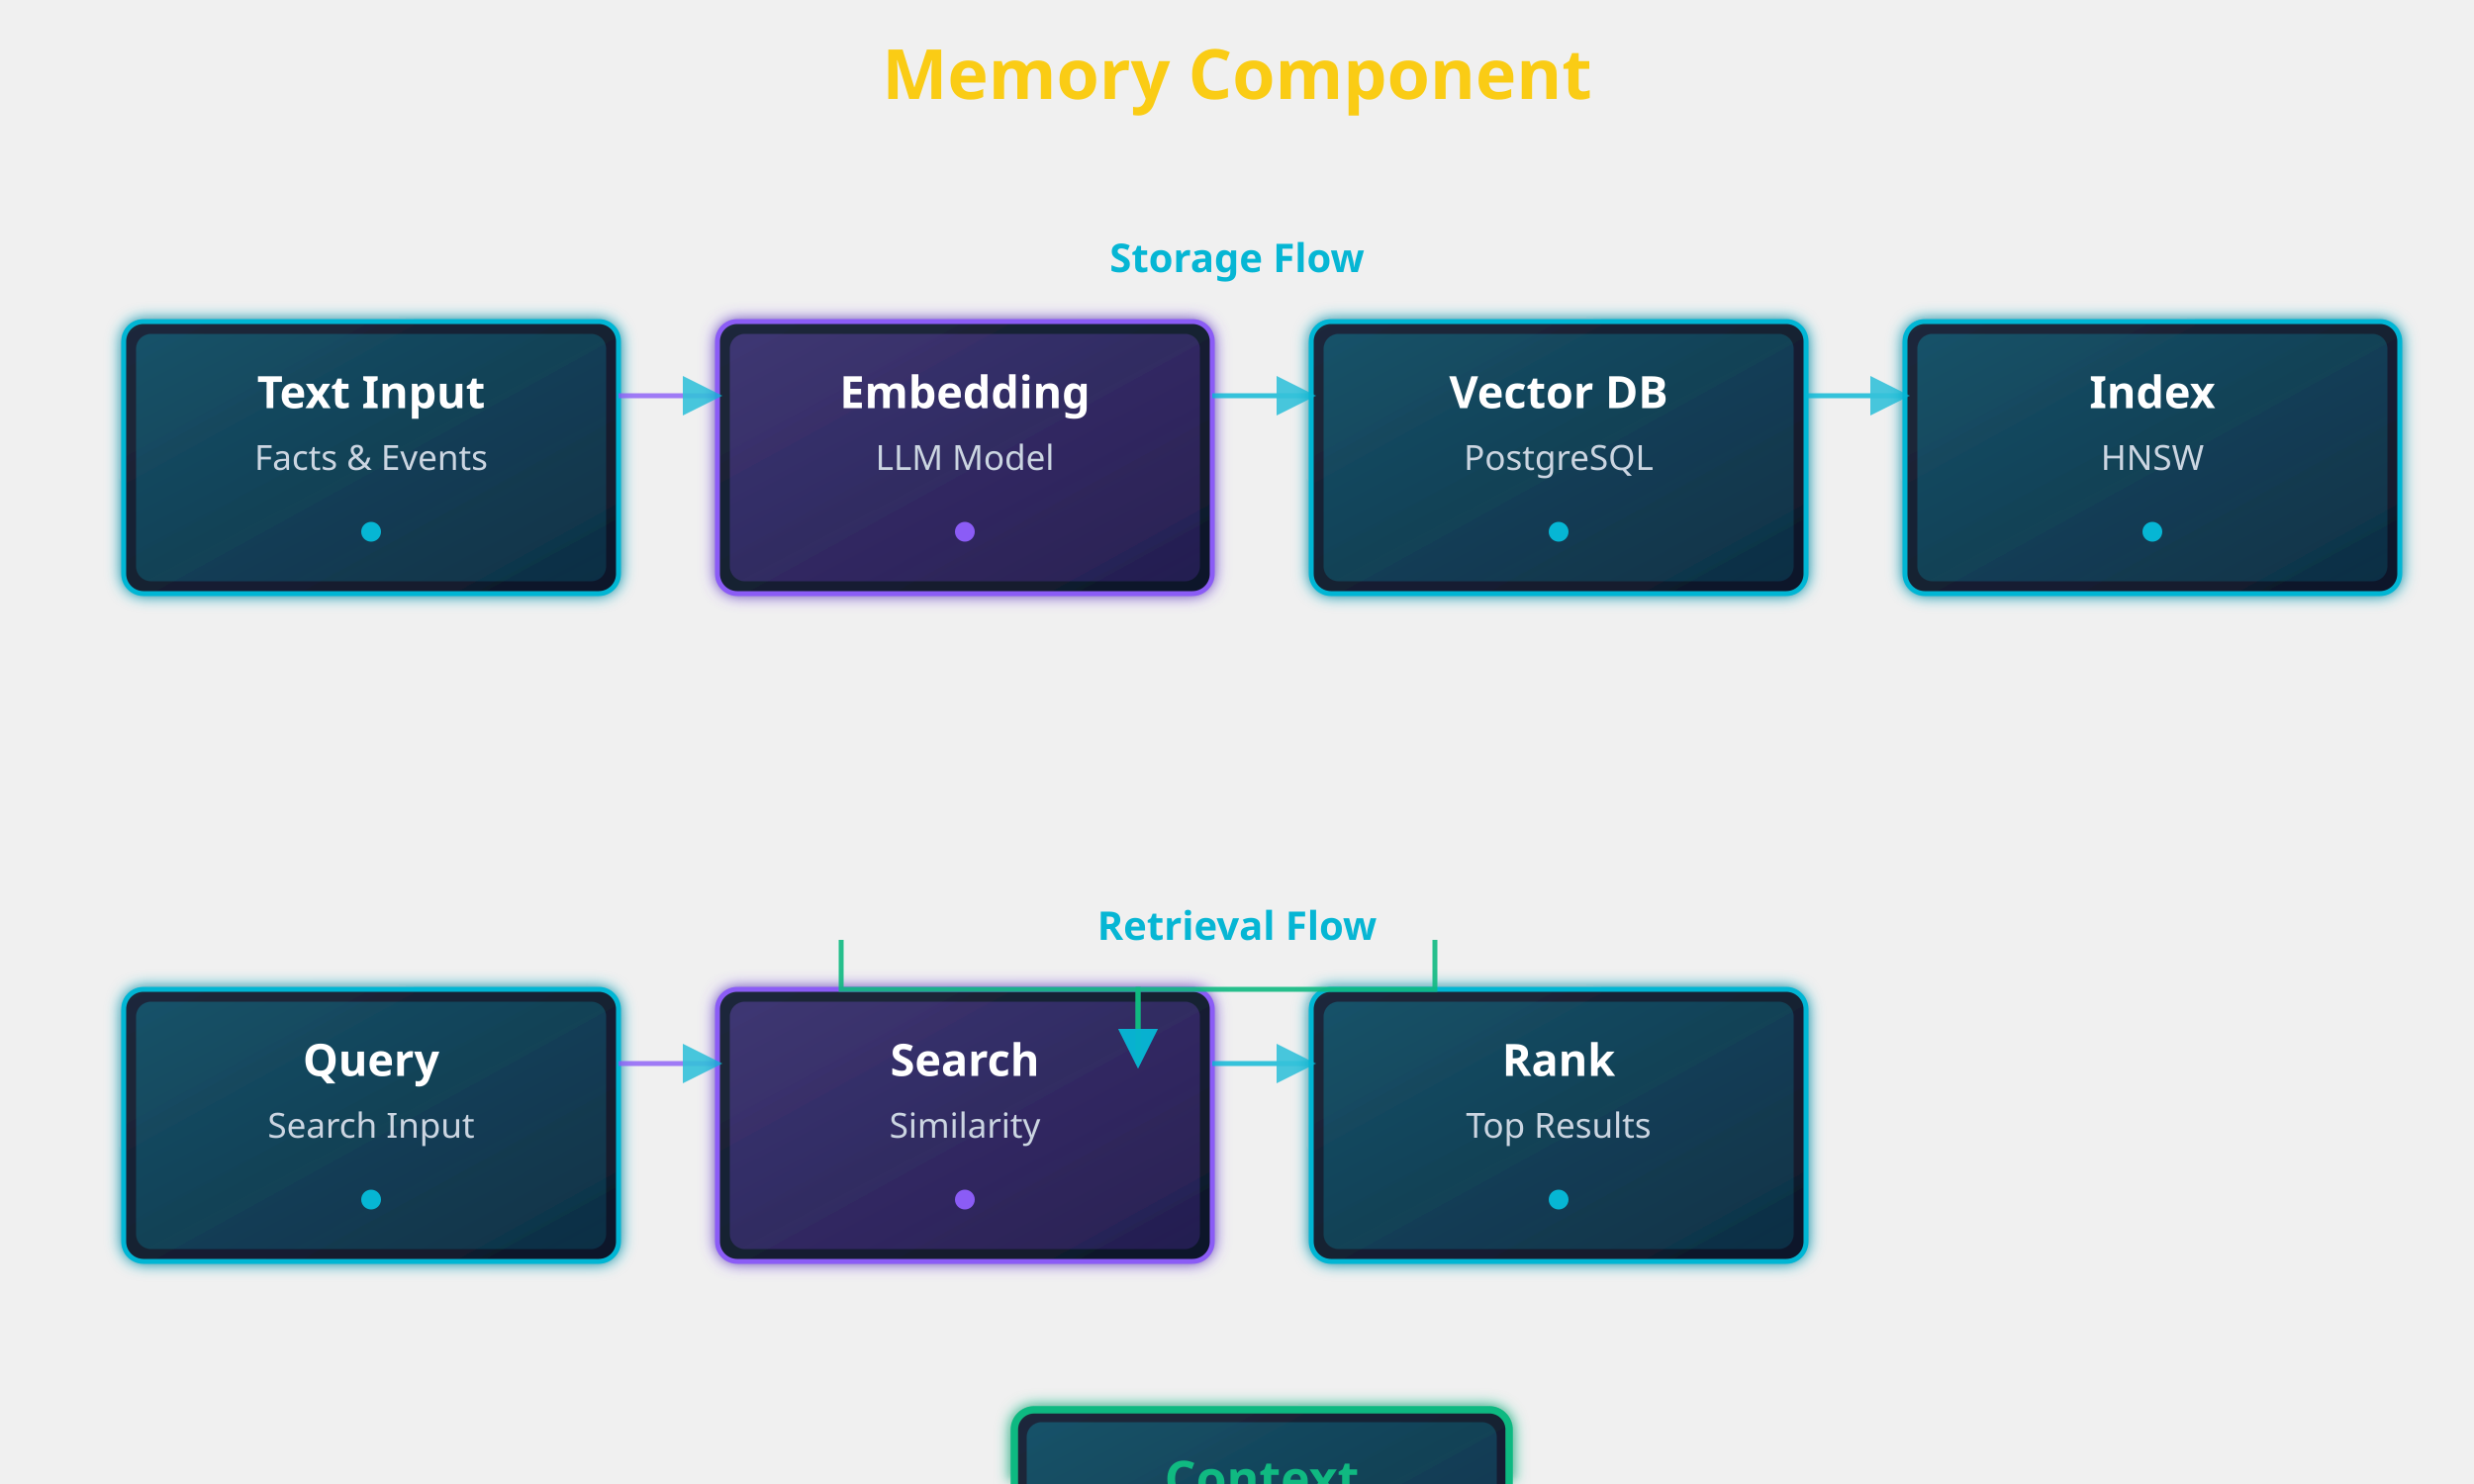
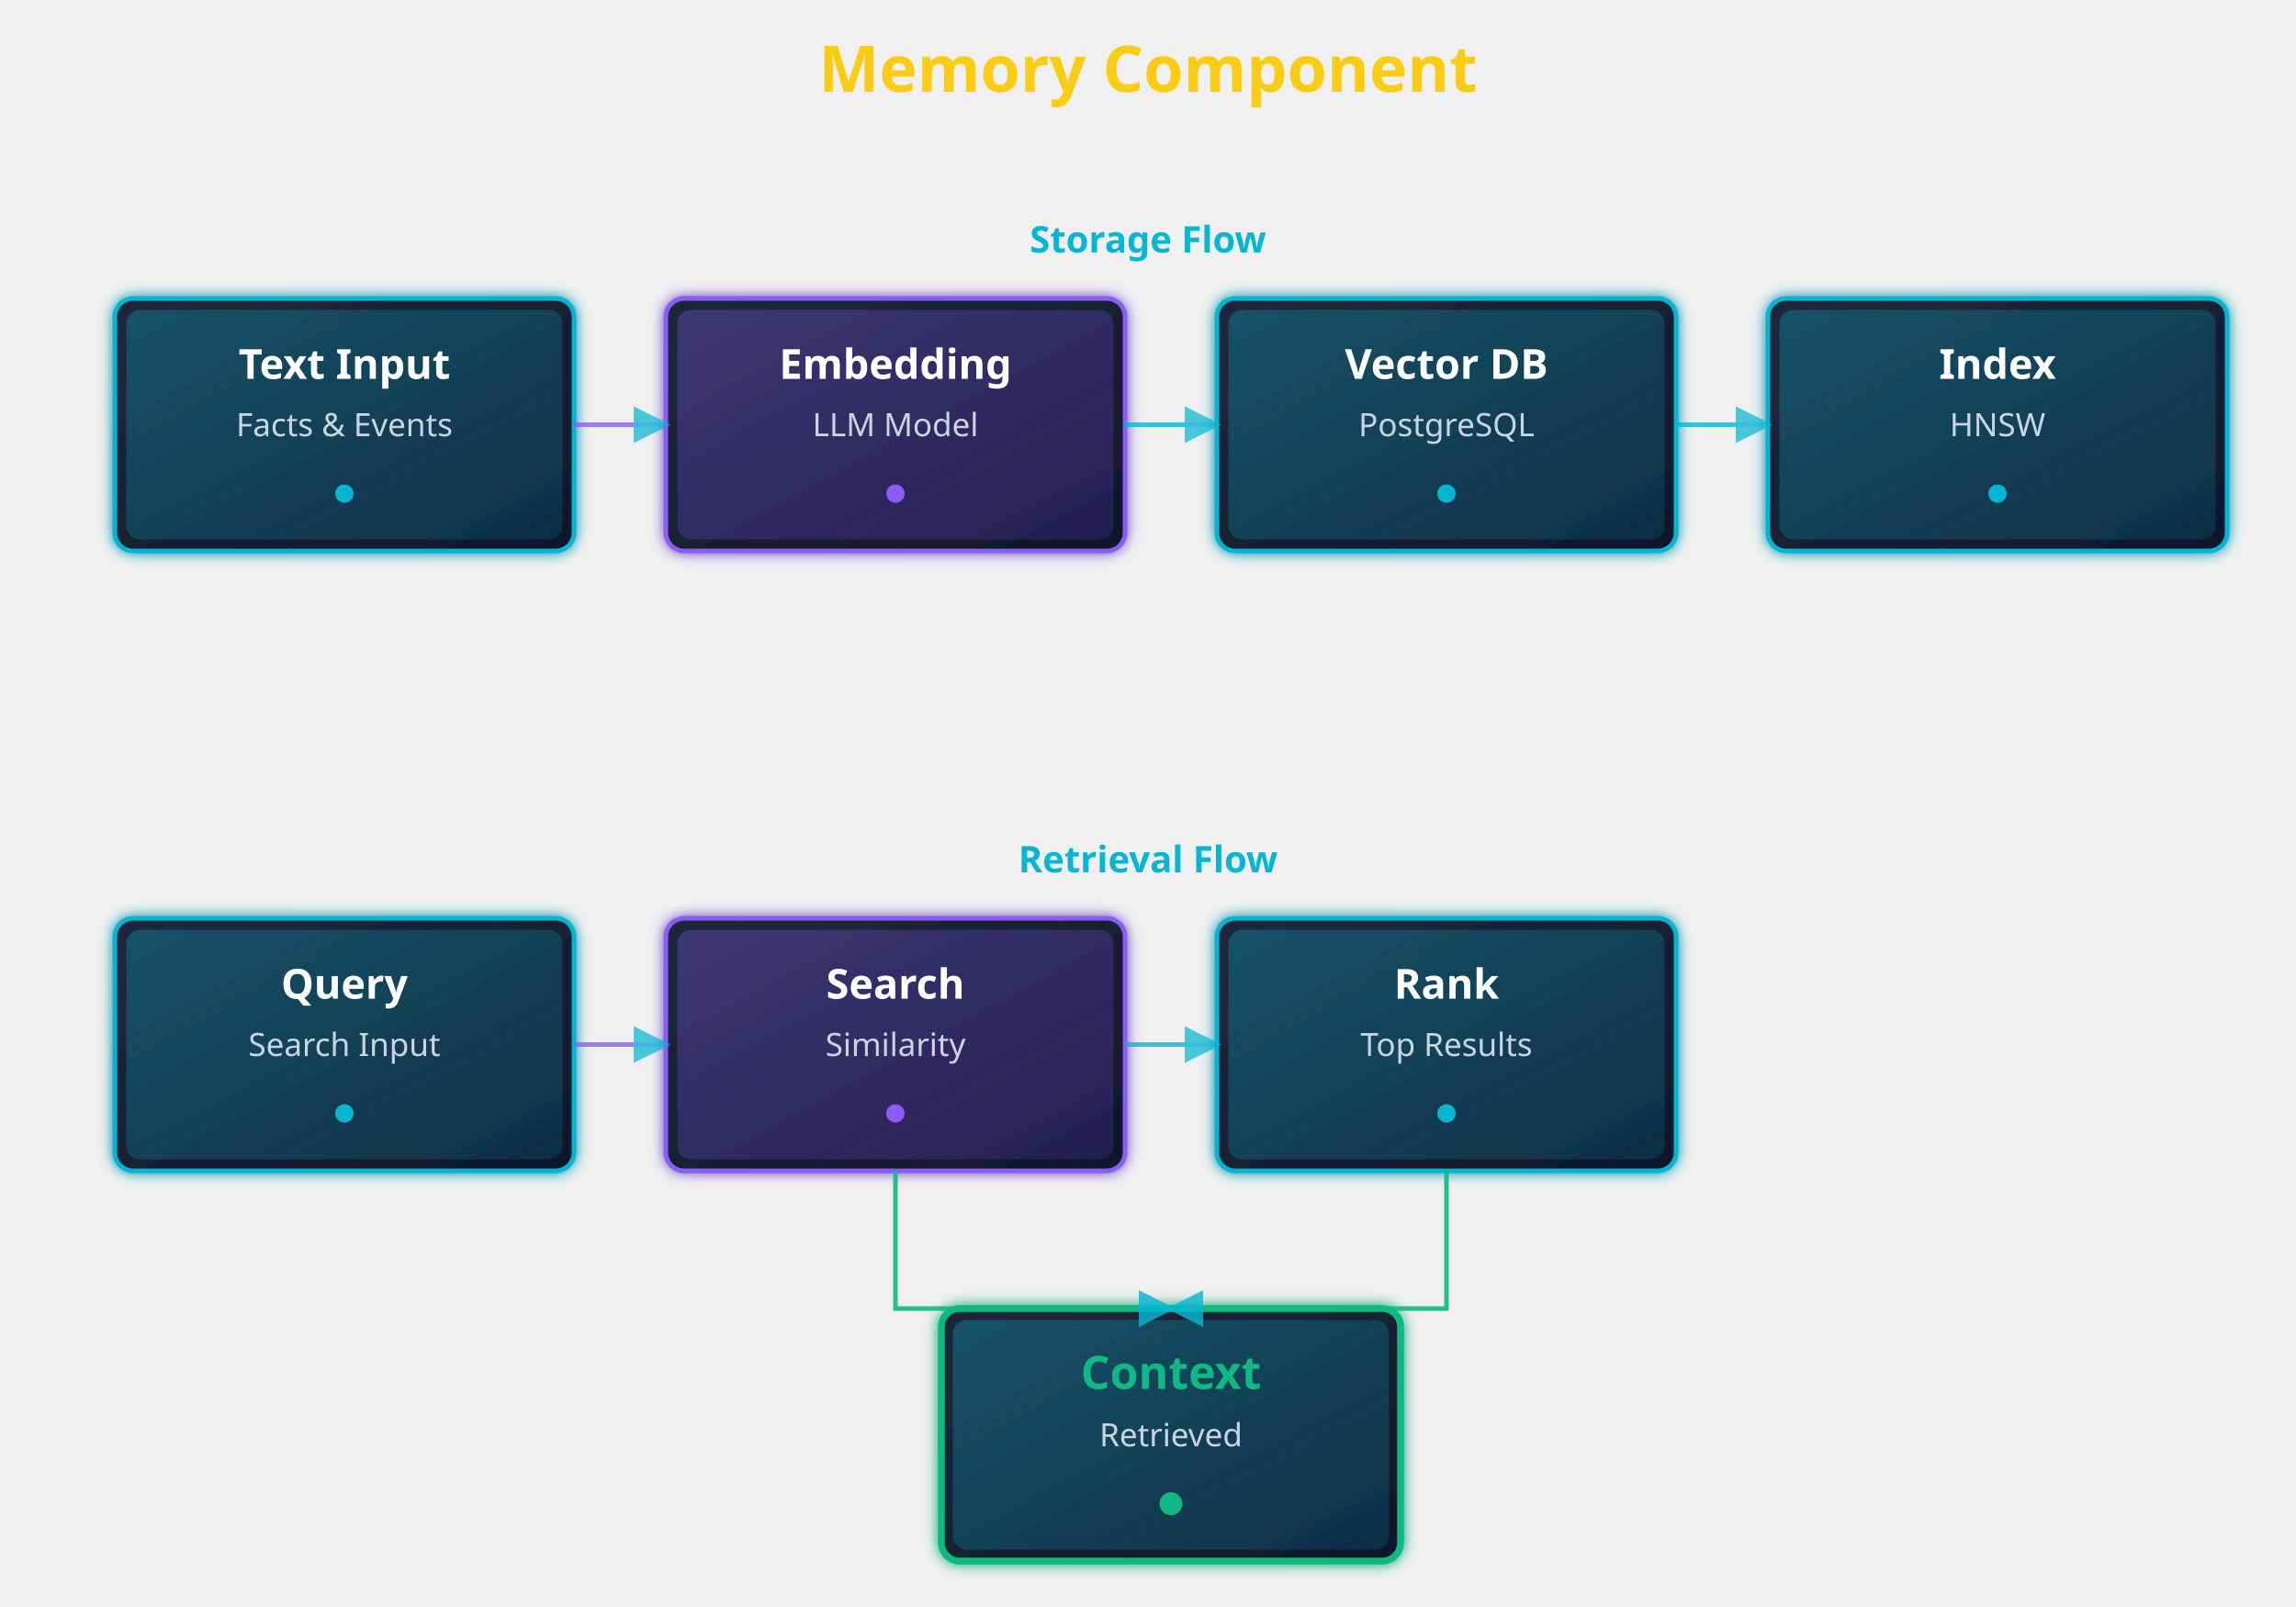
- <svg xmlns="http://www.w3.org/2000/svg" width="1000" height="600" viewBox="0 0 1000 600">
+ <svg xmlns="http://www.w3.org/2000/svg" width="1000" height="700" viewBox="0 0 1000 700">
  <defs>
    <linearGradient id="boxGrad" x1="0%" y1="0%" x2="100%" y2="100%">
      <stop offset="0%" style="stop-color:#1e293b;stop-opacity:1" />
      <stop offset="100%" style="stop-color:#0f172a;stop-opacity:1" />
    </linearGradient>
    <linearGradient id="cyanGrad" x1="0%" y1="0%" x2="100%" y2="100%">
      <stop offset="0%" style="stop-color:#06b6d4;stop-opacity:0.3" />
      <stop offset="100%" style="stop-color:#0891b2;stop-opacity:0.2" />
    </linearGradient>
    <linearGradient id="purpleGrad" x1="0%" y1="0%" x2="100%" y2="100%">
      <stop offset="0%" style="stop-color:#8b5cf6;stop-opacity:0.3" />
      <stop offset="100%" style="stop-color:#7c3aed;stop-opacity:0.2" />
    </linearGradient>
    <filter id="glow">
      <feGaussianBlur stdDeviation="3" result="coloredBlur" />
      <feMerge>
        <feMergeNode in="coloredBlur" />
        <feMergeNode in="SourceGraphic" />
      </feMerge>
    </filter>
    <marker id="arrowhead" markerWidth="8" markerHeight="8" refX="7" refY="4" orient="auto">
      <polygon points="0 0, 8 4, 0 8" fill="#06b6d4" opacity="0.9" />
    </marker>
  </defs>
  <text x="500" y="40" font-family="system-ui, sans-serif" font-size="28" font-weight="bold" fill="#facc15" text-anchor="middle">Memory Component</text>
  <g transform="translate(50, 80)">
    <text x="450" y="30" font-family="system-ui, sans-serif" font-size="16" font-weight="bold" fill="#06b6d4" text-anchor="middle">Storage Flow</text>
    <g>
      <rect x="0" y="50" width="200" height="110" rx="8" fill="url(#boxGrad)" stroke="#06b6d4" stroke-width="2" filter="url(#glow)" />
      <rect x="5" y="55" width="190" height="100" rx="6" fill="url(#cyanGrad)" />
      <text x="100" y="85" font-family="system-ui, sans-serif" font-size="18" font-weight="bold" fill="#ffffff" text-anchor="middle">Text Input</text>
      <text x="100" y="110" font-family="system-ui, sans-serif" font-size="14" fill="#cbd5e1" text-anchor="middle">Facts &amp; Events</text>
      <circle cx="100" cy="135" r="4" fill="#06b6d4" />
    </g>
    <g transform="translate(240, 50)">
      <rect x="0" y="0" width="200" height="110" rx="8" fill="url(#boxGrad)" stroke="#8b5cf6" stroke-width="2" filter="url(#glow)" />
      <rect x="5" y="5" width="190" height="100" rx="6" fill="url(#purpleGrad)" />
      <text x="100" y="35" font-family="system-ui, sans-serif" font-size="18" font-weight="bold" fill="#ffffff" text-anchor="middle">Embedding</text>
      <text x="100" y="60" font-family="system-ui, sans-serif" font-size="14" fill="#cbd5e1" text-anchor="middle">LLM Model</text>
      <circle cx="100" cy="85" r="4" fill="#8b5cf6" />
    </g>
    <g transform="translate(480, 50)">
      <rect x="0" y="0" width="200" height="110" rx="8" fill="url(#boxGrad)" stroke="#06b6d4" stroke-width="2" filter="url(#glow)" />
      <rect x="5" y="5" width="190" height="100" rx="6" fill="url(#cyanGrad)" />
      <text x="100" y="35" font-family="system-ui, sans-serif" font-size="18" font-weight="bold" fill="#ffffff" text-anchor="middle">Vector DB</text>
      <text x="100" y="60" font-family="system-ui, sans-serif" font-size="14" fill="#cbd5e1" text-anchor="middle">PostgreSQL</text>
      <circle cx="100" cy="85" r="4" fill="#06b6d4" />
    </g>
    <g transform="translate(720, 50)">
      <rect x="0" y="0" width="200" height="110" rx="8" fill="url(#boxGrad)" stroke="#06b6d4" stroke-width="2" filter="url(#glow)" />
      <rect x="5" y="5" width="190" height="100" rx="6" fill="url(#cyanGrad)" />
      <text x="100" y="35" font-family="system-ui, sans-serif" font-size="18" font-weight="bold" fill="#ffffff" text-anchor="middle">Index</text>
      <text x="100" y="60" font-family="system-ui, sans-serif" font-size="14" fill="#cbd5e1" text-anchor="middle">HNSW</text>
      <circle cx="100" cy="85" r="4" fill="#06b6d4" />
    </g>
  </g>
  <g transform="translate(50, 350)">
    <text x="450" y="30" font-family="system-ui, sans-serif" font-size="16" font-weight="bold" fill="#06b6d4" text-anchor="middle">Retrieval Flow</text>
    <g>
      <rect x="0" y="50" width="200" height="110" rx="8" fill="url(#boxGrad)" stroke="#06b6d4" stroke-width="2" filter="url(#glow)" />
      <rect x="5" y="55" width="190" height="100" rx="6" fill="url(#cyanGrad)" />
      <text x="100" y="85" font-family="system-ui, sans-serif" font-size="18" font-weight="bold" fill="#ffffff" text-anchor="middle">Query</text>
      <text x="100" y="110" font-family="system-ui, sans-serif" font-size="14" fill="#cbd5e1" text-anchor="middle">Search Input</text>
      <circle cx="100" cy="135" r="4" fill="#06b6d4" />
    </g>
    <g transform="translate(240, 50)">
      <rect x="0" y="0" width="200" height="110" rx="8" fill="url(#boxGrad)" stroke="#8b5cf6" stroke-width="2" filter="url(#glow)" />
      <rect x="5" y="5" width="190" height="100" rx="6" fill="url(#purpleGrad)" />
      <text x="100" y="35" font-family="system-ui, sans-serif" font-size="18" font-weight="bold" fill="#ffffff" text-anchor="middle">Search</text>
      <text x="100" y="60" font-family="system-ui, sans-serif" font-size="14" fill="#cbd5e1" text-anchor="middle">Similarity</text>
      <circle cx="100" cy="85" r="4" fill="#8b5cf6" />
    </g>
    <g transform="translate(480, 50)">
      <rect x="0" y="0" width="200" height="110" rx="8" fill="url(#boxGrad)" stroke="#06b6d4" stroke-width="2" filter="url(#glow)" />
      <rect x="5" y="5" width="190" height="100" rx="6" fill="url(#cyanGrad)" />
      <text x="100" y="35" font-family="system-ui, sans-serif" font-size="18" font-weight="bold" fill="#ffffff" text-anchor="middle">Rank</text>
      <text x="100" y="60" font-family="system-ui, sans-serif" font-size="14" fill="#cbd5e1" text-anchor="middle">Top Results</text>
      <circle cx="100" cy="85" r="4" fill="#06b6d4" />
    </g>
    <g transform="translate(360, 220)">
      <rect x="0" y="0" width="200" height="110" rx="8" fill="url(#boxGrad)" stroke="#10b981" stroke-width="3" filter="url(#glow)" />
      <rect x="5" y="5" width="190" height="100" rx="6" fill="url(#cyanGrad)" />
      <text x="100" y="35" font-family="system-ui, sans-serif" font-size="20" font-weight="bold" fill="#10b981" text-anchor="middle">Context</text>
      <text x="100" y="60" font-family="system-ui, sans-serif" font-size="14" fill="#cbd5e1" text-anchor="middle">Retrieved</text>
      <circle cx="100" cy="85" r="5" fill="#10b981" />
    </g>
  </g>
-   <path d="M 250 160 L 290 160" fill="none" stroke="#8b5cf6" stroke-width="2" marker-end="url(#arrowhead)" opacity="0.8" />
-   <path d="M 490 160 L 530 160" fill="none" stroke="#06b6d4" stroke-width="2" marker-end="url(#arrowhead)" opacity="0.8" />
-   <path d="M 730 160 L 770 160" fill="none" stroke="#06b6d4" stroke-width="2" marker-end="url(#arrowhead)" opacity="0.8" />
-   <path d="M 250 430 L 290 430" fill="none" stroke="#8b5cf6" stroke-width="2" marker-end="url(#arrowhead)" opacity="0.8" />
-   <path d="M 490 430 L 530 430" fill="none" stroke="#06b6d4" stroke-width="2" marker-end="url(#arrowhead)" opacity="0.8" />
-   <path d="M 580 380 L 580 400 L 460 400 L 460 430" fill="none" stroke="#10b981" stroke-width="2" marker-end="url(#arrowhead)" opacity="0.9" />
-   <path d="M 340 380 L 340 400 L 460 400 L 460 430" fill="none" stroke="#10b981" stroke-width="2" marker-end="url(#arrowhead)" opacity="0.9" />
+   <path d="M 250 185.0 H 290" fill="none" stroke="#8b5cf6" stroke-width="2" marker-end="url(#arrowhead)" opacity="0.8" />
+   <path d="M 490 185.0 H 530" fill="none" stroke="#06b6d4" stroke-width="2" marker-end="url(#arrowhead)" opacity="0.8" />
+   <path d="M 730 185.0 H 770" fill="none" stroke="#06b6d4" stroke-width="2" marker-end="url(#arrowhead)" opacity="0.8" />
+   <path d="M 250 455.0 H 290" fill="none" stroke="#8b5cf6" stroke-width="2" marker-end="url(#arrowhead)" opacity="0.8" />
+   <path d="M 490 455.0 H 530" fill="none" stroke="#06b6d4" stroke-width="2" marker-end="url(#arrowhead)" opacity="0.8" />
+   <path d="M 630.0 510 V 570 H 510.0" fill="none" stroke="#10b981" stroke-width="2" marker-end="url(#arrowhead)" opacity="0.9" />
+   <path d="M 390.0 510 V 570 H 510.0" fill="none" stroke="#10b981" stroke-width="2" marker-end="url(#arrowhead)" opacity="0.9" />
</svg>
